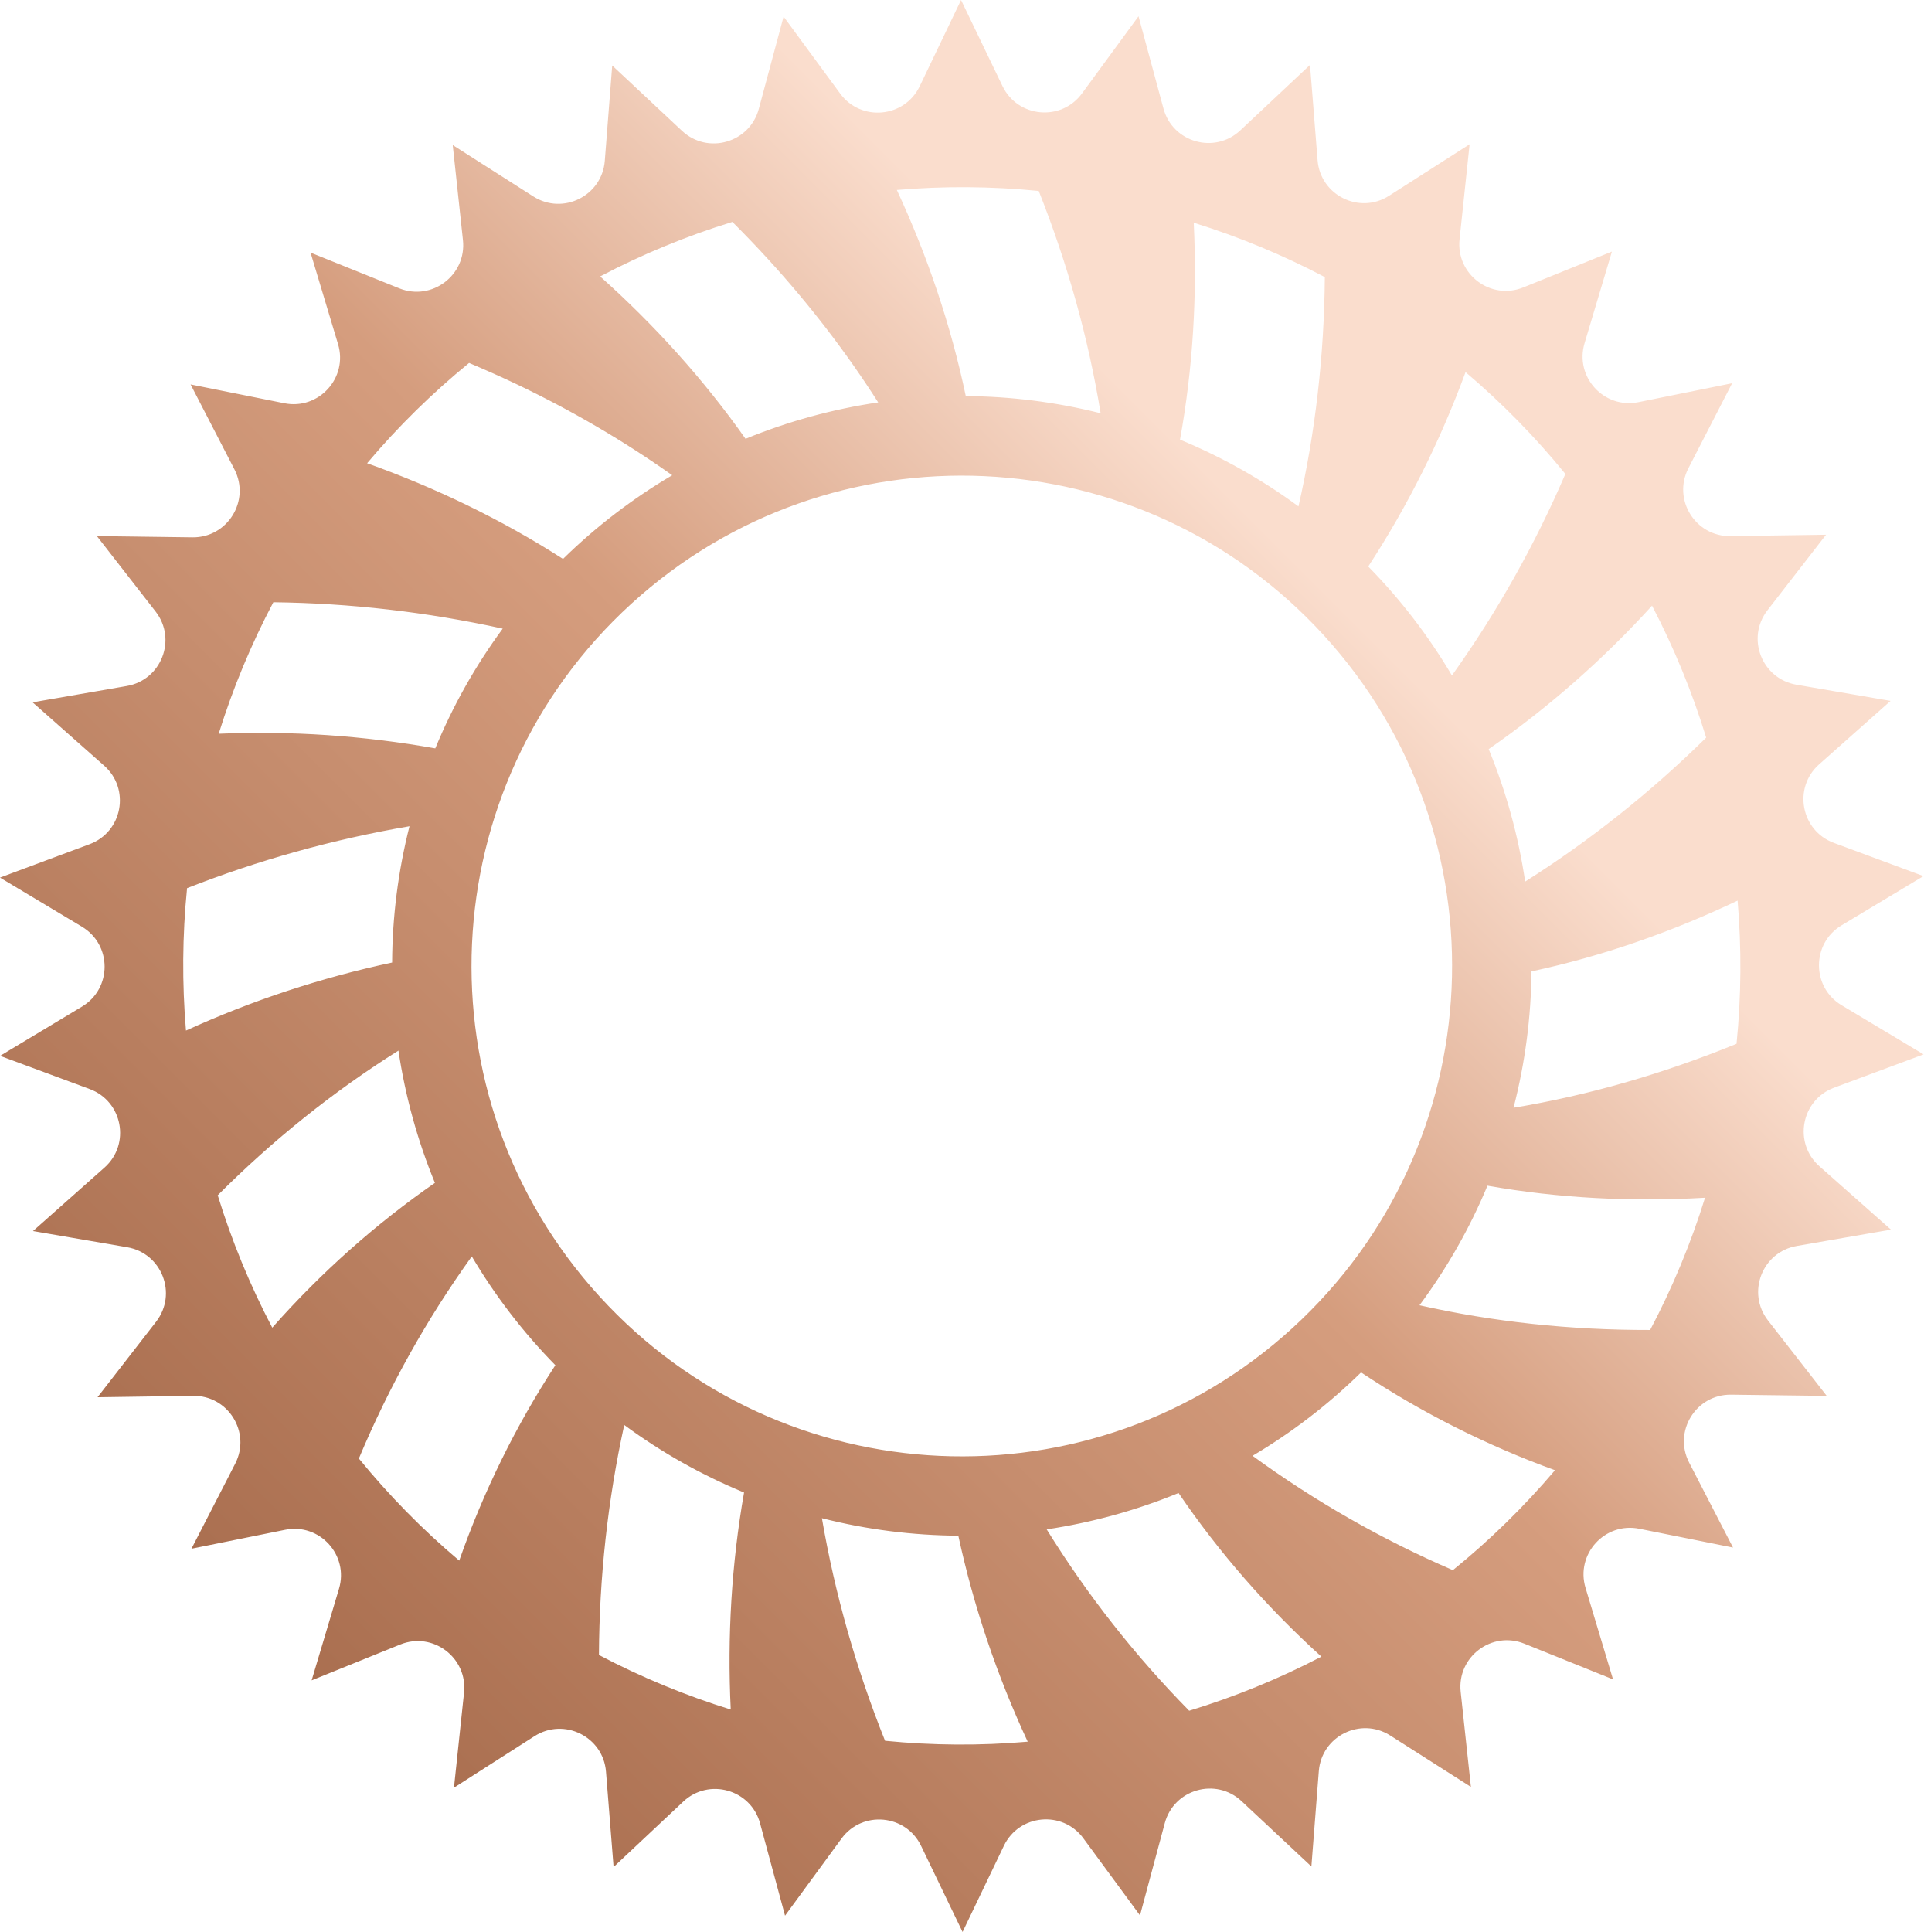
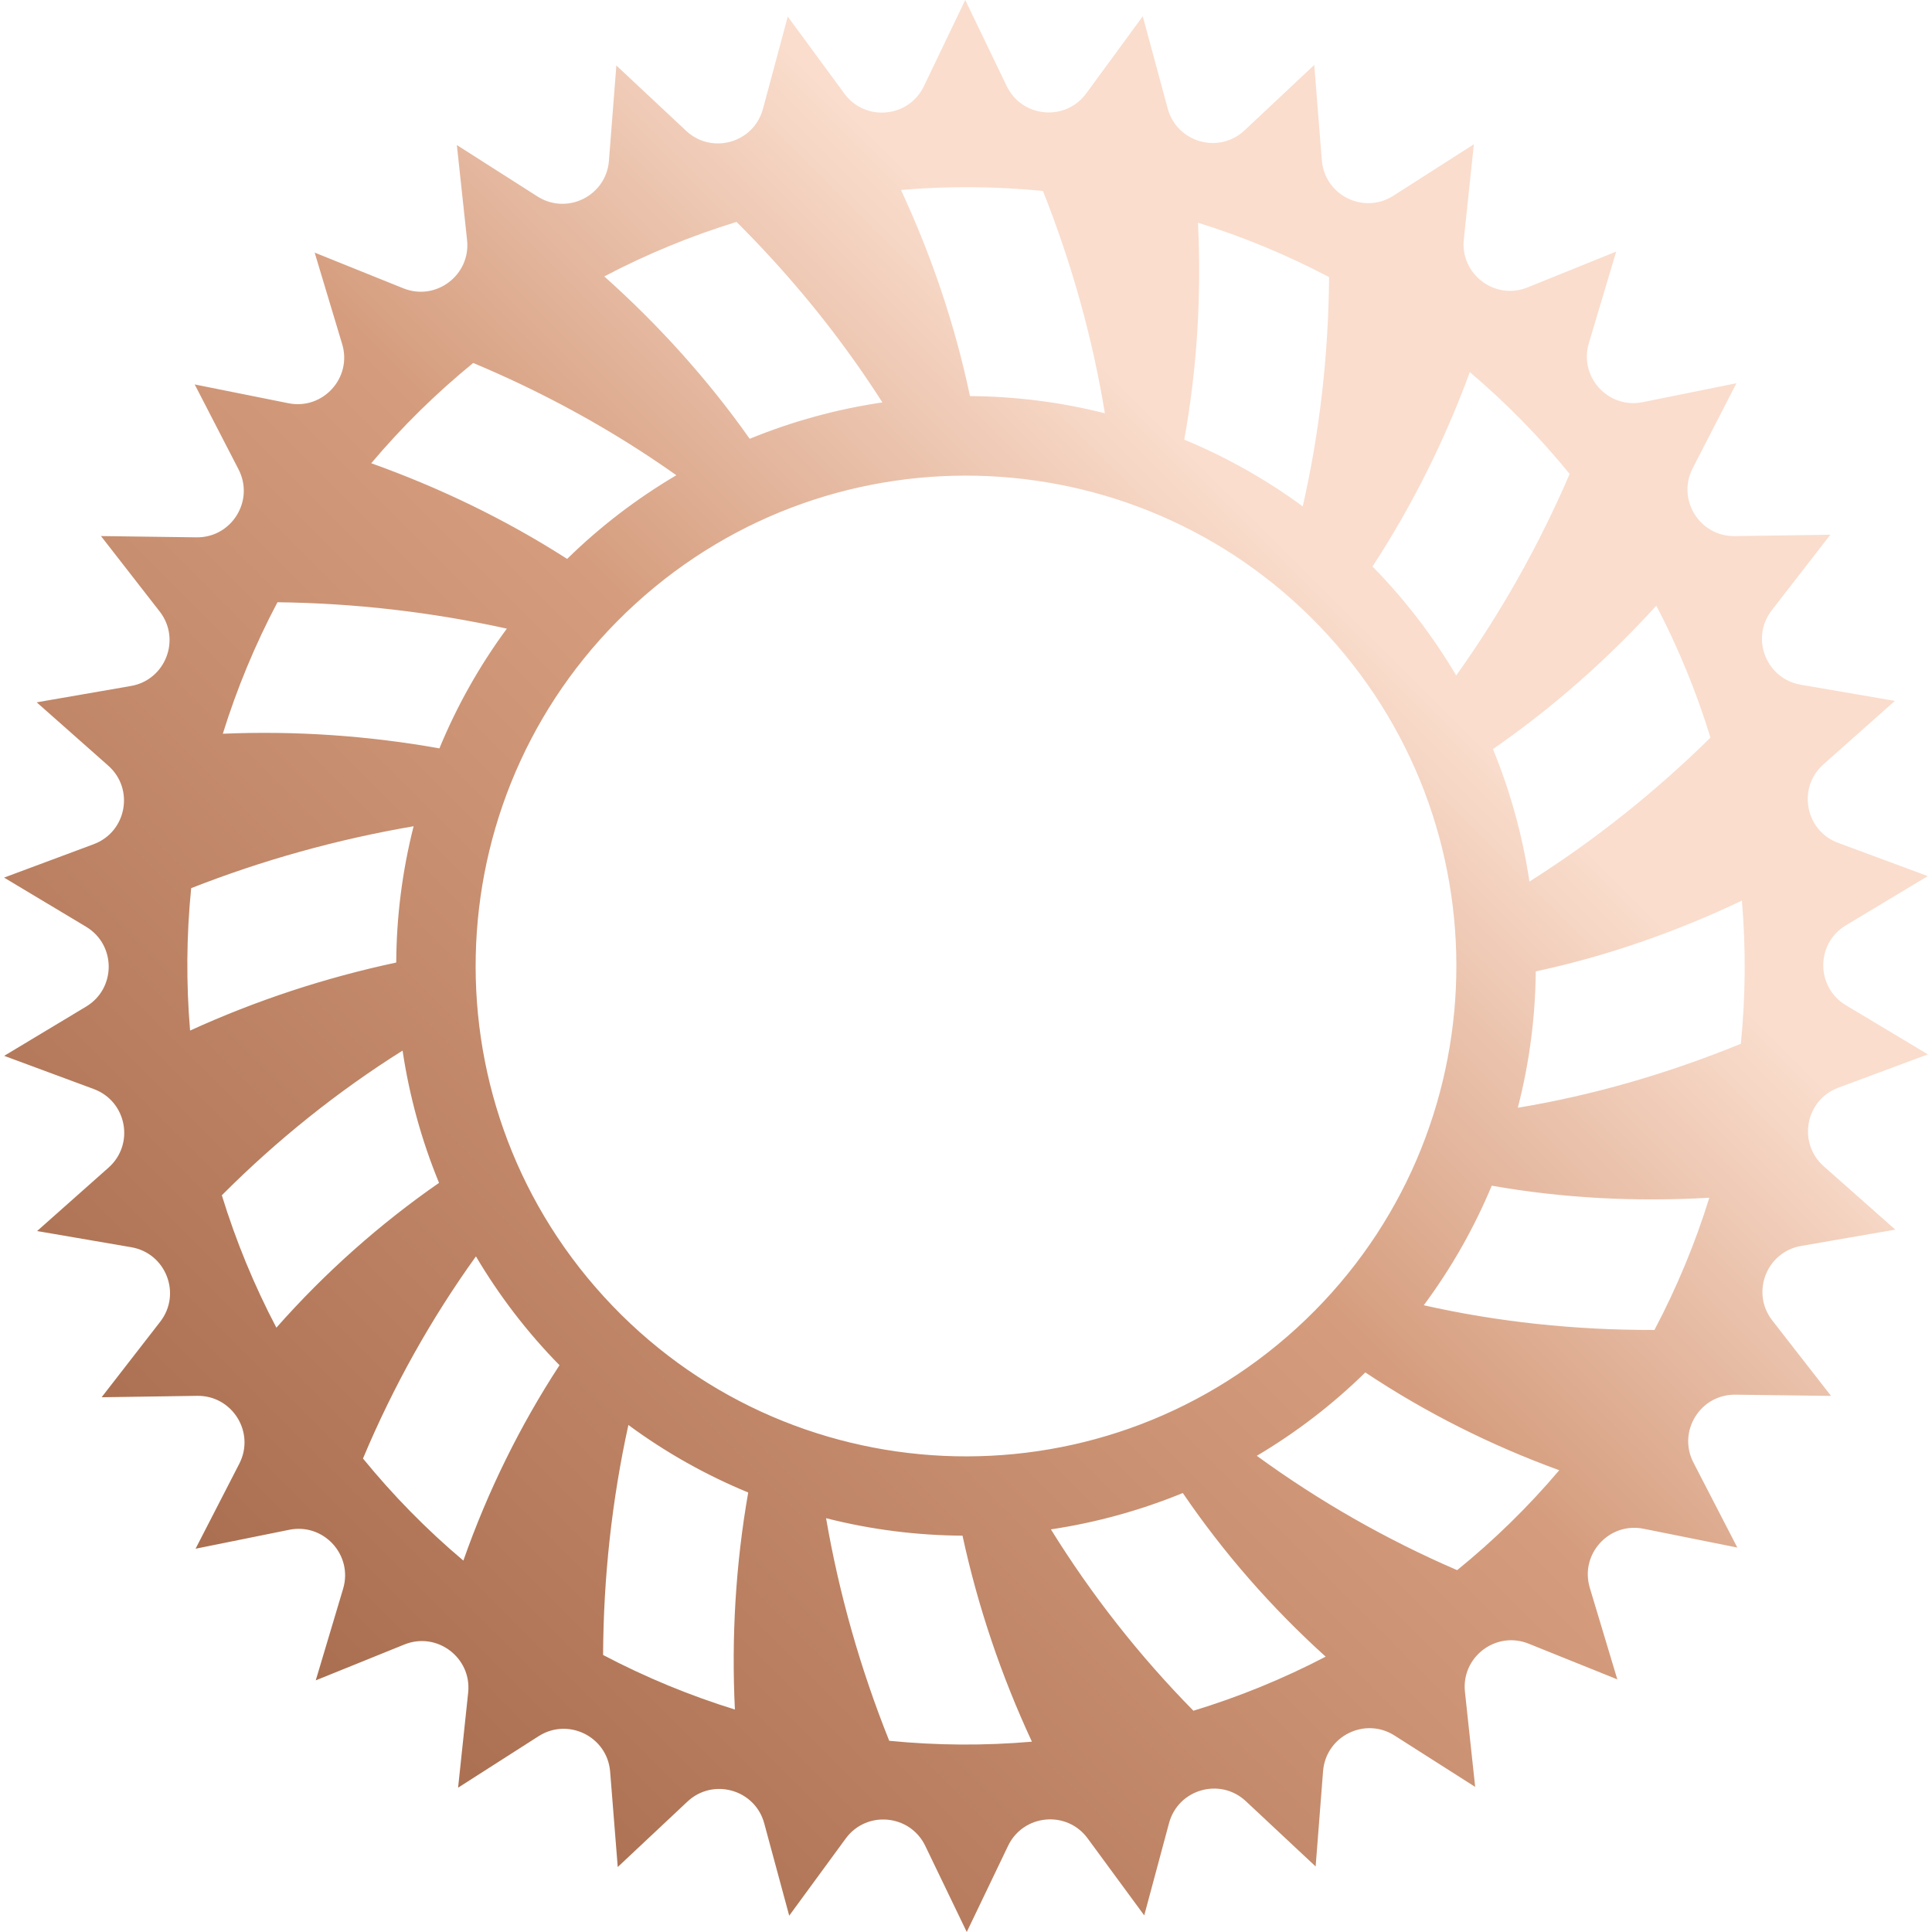
- <svg xmlns="http://www.w3.org/2000/svg" version="1.1" id="圖層_1" x="0px" y="0px" width="135.489px" height="136.062px" viewBox="0 0 135.489 136.062" enable-background="new 0 0 135.489 136.062" xml:space="preserve">
+ <svg xmlns="http://www.w3.org/2000/svg" version="1.1" id="圖層_1" x="0px" y="0px" width="100px" height="100px" viewBox="0 0 135.489 136.062" enable-background="new 0 0 135.489 136.062" xml:space="preserve">
  <linearGradient id="SVGID_1_" gradientUnits="userSpaceOnUse" x1="115.797" y1="19.98" x2="19.693" y2="116.083">
    <stop offset="0.229" style="stop-color:#FADDCD" />
    <stop offset="0.491" style="stop-color:#D59D7E" />
    <stop offset="1" style="stop-color:#AA6F50" />
  </linearGradient>
  <path fill="url(#SVGID_1_)" d="M28.12,20.305l-6.246-2.515l1.938,6.449c0.713,2.37-1.36,4.646-3.786,4.159l-6.601-1.324l3.088,5.982  c1.137,2.2-0.482,4.817-2.958,4.786l-6.73-0.089l4.135,5.313c1.521,1.954,0.411,4.824-2.029,5.246l-6.633,1.15l5.042,4.462  c1.853,1.642,1.29,4.667-1.03,5.53L0,61.805l5.774,3.46c2.125,1.272,2.127,4.349,0.005,5.624l-5.771,3.469l6.314,2.34  c2.32,0.861,2.89,3.885,1.038,5.53l-5.035,4.469l6.636,1.14c2.44,0.419,3.553,3.288,2.036,5.245l-4.127,5.32l6.731-0.099  c2.475-0.036,4.098,2.578,2.965,4.779l-3.079,5.987l6.598-1.333c2.428-0.492,4.502,1.782,3.792,4.155l-1.926,6.449l6.242-2.525  c2.295-0.927,4.751,0.928,4.491,3.39l-0.709,6.693l5.672-3.627c2.086-1.333,4.842,0.036,5.036,2.502l0.535,6.713l4.907-4.607  c1.806-1.696,4.767-0.855,5.411,1.535l1.758,6.499l3.979-5.433c1.464-1.997,4.527-1.713,5.602,0.515l2.923,6.066l2.911-6.07  c1.072-2.231,4.135-2.518,5.601-0.524l3.987,5.426l1.747-6.502c0.644-2.39,3.601-3.234,5.409-1.542l4.915,4.598l0.523-6.71  c0.192-2.469,2.945-3.842,5.033-2.512l5.679,3.618l-0.72-6.694c-0.265-2.462,2.189-4.317,4.485-3.393l6.246,2.515l-1.938-6.449  c-0.711-2.37,1.359-4.647,3.787-4.159l6.602,1.324l-3.09-5.984c-1.135-2.198,0.482-4.815,2.958-4.782l6.732,0.085l-4.136-5.311  c-1.521-1.956-0.412-4.825,2.028-5.248l6.633-1.15l-5.04-4.462c-1.854-1.642-1.292-4.667,1.028-5.532l6.309-2.348l-5.774-3.46  c-2.123-1.272-2.127-4.35-0.005-5.626l5.771-3.469l-6.314-2.34c-2.321-0.86-2.888-3.885-1.038-5.528l5.035-4.471l-6.636-1.141  c-2.438-0.419-3.553-3.287-2.034-5.243l4.125-5.319l-6.731,0.098c-2.476,0.036-4.096-2.578-2.964-4.779l3.08-5.987l-6.6,1.333  c-2.428,0.49-4.502-1.782-3.793-4.154l1.926-6.451l-6.24,2.523c-2.296,0.93-4.752-0.924-4.491-3.386l0.708-6.695l-5.672,3.627  c-2.086,1.335-4.84-0.034-5.036-2.503l-0.533-6.712l-4.909,4.609c-1.806,1.693-4.765,0.854-5.412-1.537l-1.757-6.499l-3.979,5.431  c-1.463,1.999-4.527,1.716-5.602-0.513L67.691,0l-2.91,6.069c-1.071,2.233-4.136,2.519-5.602,0.523l-3.987-5.425L53.445,7.67  c-0.643,2.39-3.602,3.235-5.408,1.543l-4.916-4.601l-0.523,6.713c-0.192,2.467-2.945,3.842-5.033,2.51l-5.677-3.619l0.72,6.695  C32.871,19.372,30.416,21.229,28.12,20.305z M15.405,51.674c0.99-3.177,2.273-6.278,3.849-9.261  c5.386,0.064,10.789,0.68,16.155,1.858c-1.947,2.644-3.531,5.477-4.749,8.433C25.587,51.801,20.484,51.46,15.405,51.674z   M13.1,72.578c-0.279-3.315-0.259-6.672,0.077-10.029c5.014-1.969,10.252-3.432,15.666-4.361c-0.807,3.182-1.208,6.403-1.224,9.599  C22.58,68.862,17.724,70.467,13.1,72.578z M19.178,93.502c-1.581-3.01-2.86-6.133-3.842-9.324c3.891-3.903,8.164-7.32,12.729-10.19  c0.474,3.172,1.329,6.303,2.568,9.316C26.479,86.186,22.623,89.604,19.178,93.502z M25.277,102.717  c2.132-5.083,4.805-9.855,7.954-14.235c1.634,2.761,3.604,5.34,5.886,7.664c-2.764,4.234-5.048,8.852-6.771,13.76  C29.747,107.714,27.386,105.301,25.277,102.717z M42.186,116.553c0.026-5.453,0.615-10.875,1.782-16.199  c2.644,1.951,5.48,3.535,8.439,4.756c-0.882,5.03-1.188,10.149-0.938,15.285C48.285,119.407,45.176,118.127,42.186,116.553z   M62.338,122.596c-2.026-5.06-3.524-10.308-4.448-15.677c3.185,0.812,6.409,1.211,9.609,1.231c1.079,4.987,2.721,9.846,4.888,14.509  C69.064,122.946,65.701,122.929,62.338,122.596z M83.761,120.48c-3.819-3.881-7.183-8.166-10.037-12.773  c3.162-0.475,6.282-1.327,9.289-2.561c2.866,4.211,6.245,8.076,10.062,11.525C90.066,118.239,86.947,119.51,83.761,120.48z   M109.525,103.542c-2.194,2.587-4.605,4.938-7.191,7.037c-5-2.159-9.729-4.858-14.109-8.053c2.751-1.63,5.322-3.594,7.641-5.872  C100.106,99.476,104.692,101.783,109.525,103.542z M120.094,84.351c-0.991,3.195-2.282,6.312-3.866,9.313  c-5.629,0.013-11.062-0.571-16.245-1.741c1.959-2.639,3.557-5.469,4.787-8.421C109.803,84.393,114.952,84.648,120.094,84.351z   M122.388,63.427c0.282,3.332,0.263,6.707-0.075,10.082c-5.212,2.13-10.465,3.636-15.706,4.505c0.822-3.182,1.234-6.405,1.265-9.603  C112.869,67.34,117.736,65.639,122.388,63.427z M116.361,42.654c1.567,3.002,2.838,6.114,3.813,9.294  c-3.875,3.815-8.137,7.218-12.749,10.138c-0.472-3.177-1.328-6.311-2.569-9.329C109.058,49.839,112.909,46.453,116.361,42.654z   M91.029,93.535c-14.084,12.859-35.929,11.869-48.788-2.219c-12.86-14.085-11.866-35.928,2.218-48.789  c14.087-12.86,35.93-11.867,48.789,2.218C106.108,58.83,105.115,80.674,91.029,93.535z M110.257,33.379  c-2.15,4.994-4.817,9.75-7.99,14.192c-1.634-2.766-3.607-5.347-5.895-7.675c2.795-4.284,5.087-8.874,6.854-13.69  C105.81,28.396,108.159,30.8,110.257,33.379z M93.315,19.514c-0.046,5.555-0.673,10.962-1.856,16.148  c-2.617-1.923-5.421-3.489-8.344-4.699c0.911-5.026,1.215-10.162,0.967-15.278C87.249,16.671,90.342,17.948,93.315,19.514z   M73.164,13.448c2.048,5.162,3.504,10.408,4.36,15.656c-3.147-0.793-6.336-1.188-9.499-1.209c-1.05-5-2.701-9.87-4.857-14.517  C66.474,13.098,69.817,13.116,73.164,13.448z M51.584,15.628c0.873,0.87,1.721,1.754,2.541,2.652  c2.916,3.193,5.494,6.555,7.731,10.06c-3.182,0.47-6.32,1.322-9.344,2.563c-2.956-4.191-6.413-8.014-10.241-11.436  C45.278,17.885,48.396,16.608,51.584,15.628z M33.04,25.561c1.135,0.479,2.256,0.977,3.353,1.5c3.903,1.86,7.559,4.004,10.953,6.408  c-2.771,1.634-5.358,3.605-7.691,5.893c-4.317-2.771-8.961-5.01-13.797-6.738C28.049,30.028,30.457,27.67,33.04,25.561z" />
</svg>
